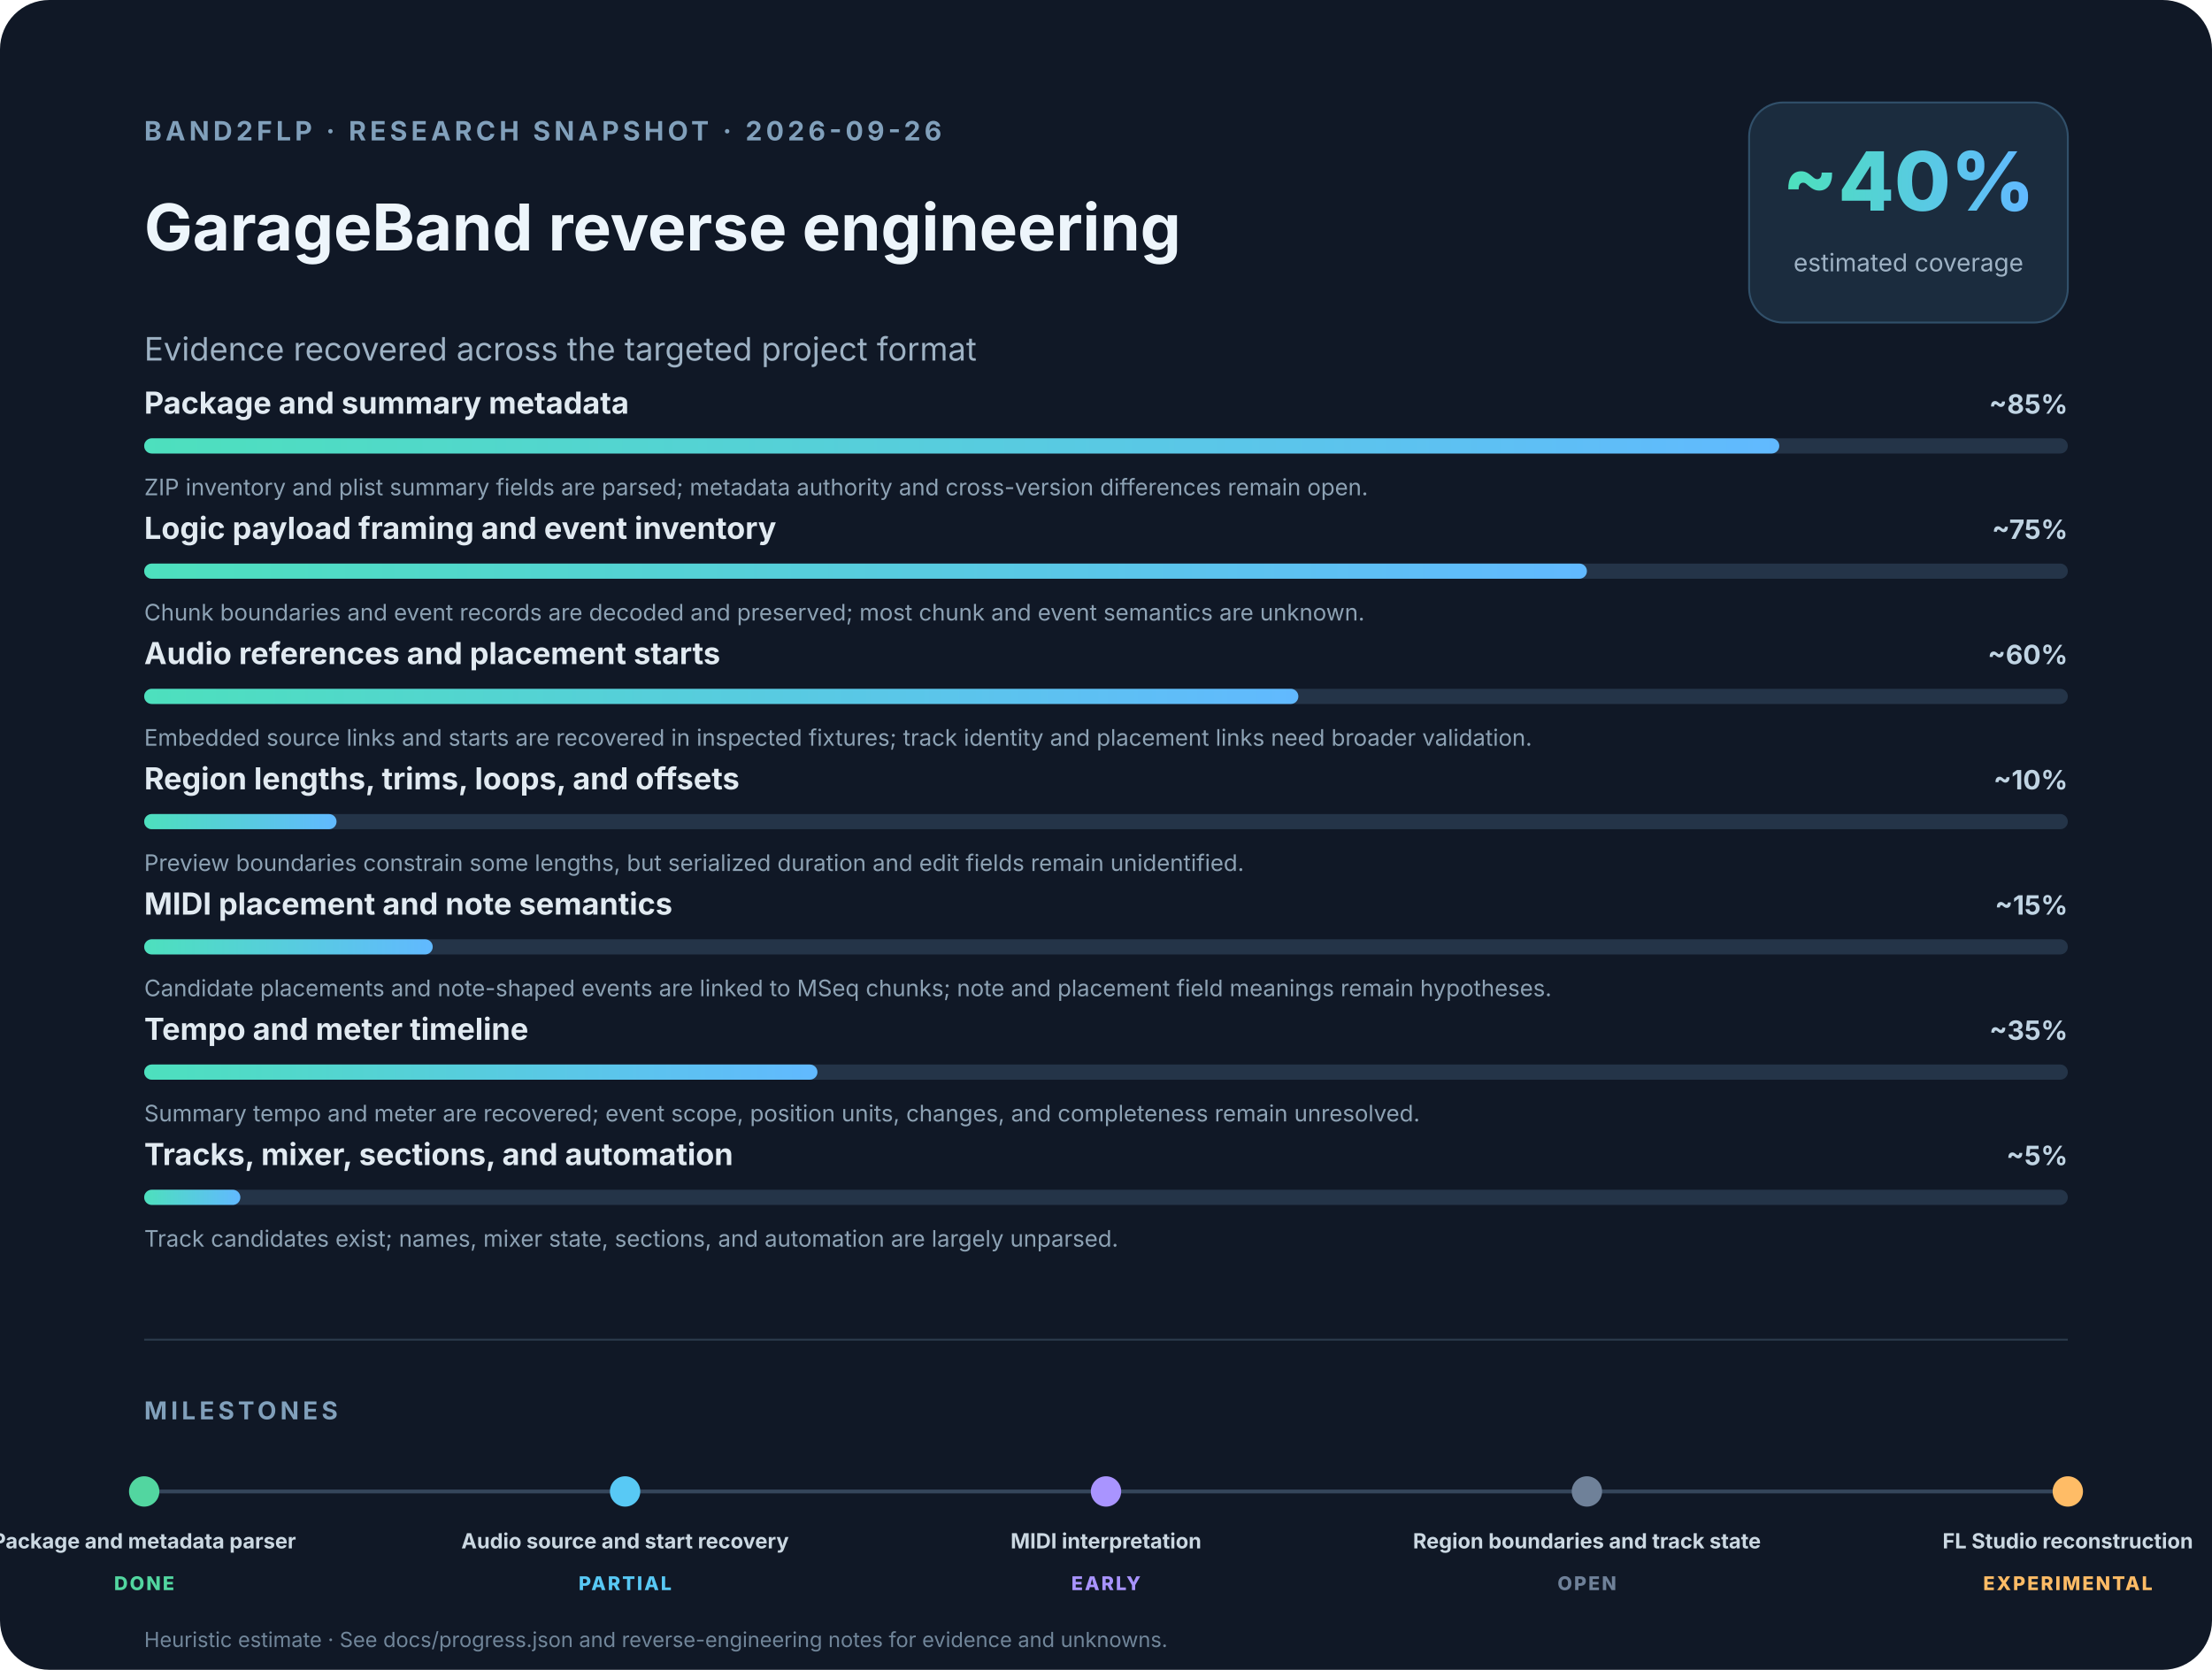
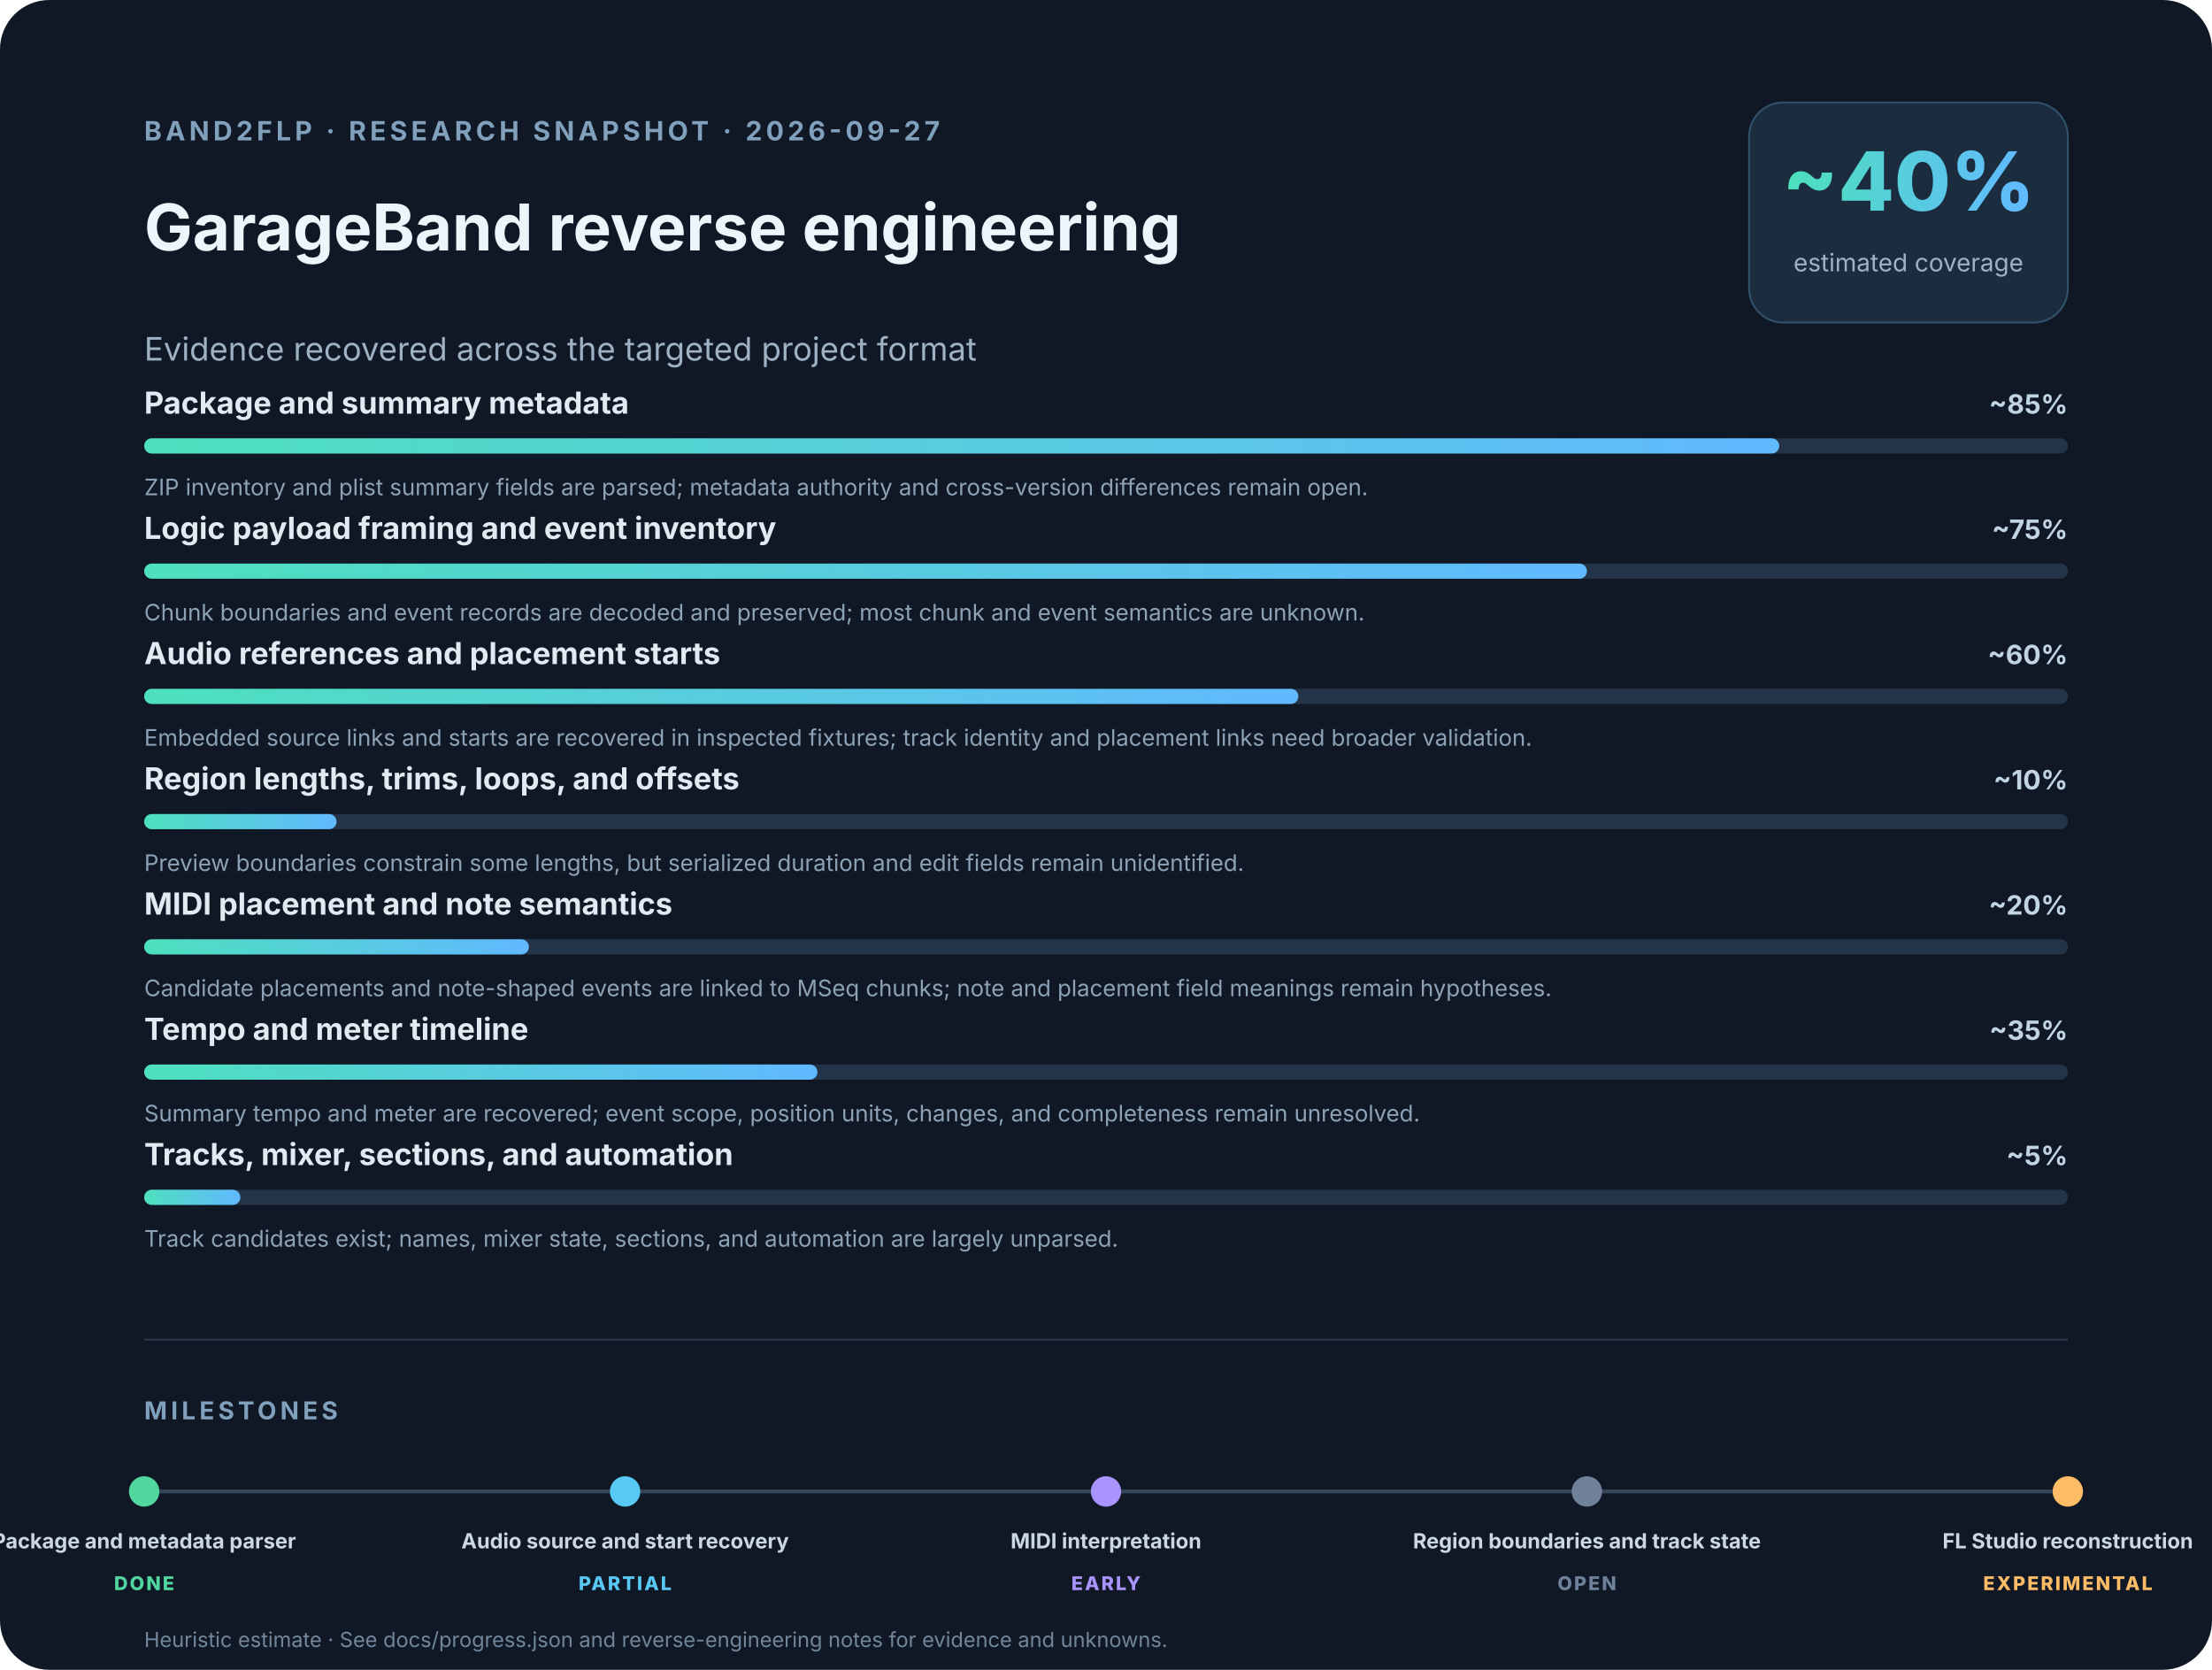
<svg xmlns="http://www.w3.org/2000/svg" viewBox="0 0 1166 880" role="img" aria-labelledby="title desc">
  <defs>
    <linearGradient id="accent" x1="0" x2="1">
      <stop offset="0" stop-color="#4de0bd" />
      <stop offset="1" stop-color="#61b9ff" />
    </linearGradient>
  </defs>
  <rect width="1166" height="880" rx="26" fill="#101826" />
-   <text x="76" y="74" class="eyebrow">BAND2FLP · RESEARCH SNAPSHOT · 2026-09-26</text>
+   <text x="76" y="74" class="eyebrow">BAND2FLP · RESEARCH SNAPSHOT · 2026-09-27</text>
  <text x="76" y="132" class="headline">GarageBand reverse engineering</text>
  <text x="76" y="190" class="subhead">Evidence recovered across the targeted project format</text>
  <rect x="922" y="54" width="168" height="116" rx="18" fill="#1b2c3e" stroke="#31506a" />
  <text x="1006" y="111" class="big-pct" text-anchor="middle">~40%</text>
  <text x="1006" y="143" class="small" text-anchor="middle">estimated coverage</text>
  <text x="76" y="218" class="row-title">Package and summary metadata</text>
  <text x="1090" y="218" class="row-pct" text-anchor="end">~85%</text>
  <rect x="76" y="231" width="1014" height="8" rx="4" class="bar-bg" />
  <rect x="76" y="231" width="861.9" height="8" rx="4" class="bar-fill" />
  <text x="76" y="261" class="row-note">ZIP inventory and plist summary fields are parsed; metadata authority and cross-version differences remain open.</text>
  <text x="76" y="284" class="row-title">Logic payload framing and event inventory</text>
  <text x="1090" y="284" class="row-pct" text-anchor="end">~75%</text>
  <rect x="76" y="297" width="1014" height="8" rx="4" class="bar-bg" />
  <rect x="76" y="297" width="760.5" height="8" rx="4" class="bar-fill" />
  <text x="76" y="327" class="row-note">Chunk boundaries and event records are decoded and preserved; most chunk and event semantics are unknown.</text>
  <text x="76" y="350" class="row-title">Audio references and placement starts</text>
  <text x="1090" y="350" class="row-pct" text-anchor="end">~60%</text>
  <rect x="76" y="363" width="1014" height="8" rx="4" class="bar-bg" />
  <rect x="76" y="363" width="608.4" height="8" rx="4" class="bar-fill" />
  <text x="76" y="393" class="row-note">Embedded source links and starts are recovered in inspected fixtures; track identity and placement links need broader validation.</text>
  <text x="76" y="416" class="row-title">Region lengths, trims, loops, and offsets</text>
  <text x="1090" y="416" class="row-pct" text-anchor="end">~10%</text>
  <rect x="76" y="429" width="1014" height="8" rx="4" class="bar-bg" />
  <rect x="76" y="429" width="101.4" height="8" rx="4" class="bar-fill" />
  <text x="76" y="459" class="row-note">Preview boundaries constrain some lengths, but serialized duration and edit fields remain unidentified.</text>
  <text x="76" y="482" class="row-title">MIDI placement and note semantics</text>
-   <text x="1090" y="482" class="row-pct" text-anchor="end">~15%</text>
+   <text x="1090" y="482" class="row-pct" text-anchor="end">~20%</text>
  <rect x="76" y="495" width="1014" height="8" rx="4" class="bar-bg" />
-   <rect x="76" y="495" width="152.1" height="8" rx="4" class="bar-fill" />
+   <rect x="76" y="495" width="202.8" height="8" rx="4" class="bar-fill" />
  <text x="76" y="525" class="row-note">Candidate placements and note-shaped events are linked to MSeq chunks; note and placement field meanings remain hypotheses.</text>
  <text x="76" y="548" class="row-title">Tempo and meter timeline</text>
  <text x="1090" y="548" class="row-pct" text-anchor="end">~35%</text>
  <rect x="76" y="561" width="1014" height="8" rx="4" class="bar-bg" />
  <rect x="76" y="561" width="354.9" height="8" rx="4" class="bar-fill" />
  <text x="76" y="591" class="row-note">Summary tempo and meter are recovered; event scope, position units, changes, and completeness remain unresolved.</text>
  <text x="76" y="614" class="row-title">Tracks, mixer, sections, and automation</text>
  <text x="1090" y="614" class="row-pct" text-anchor="end">~5%</text>
  <rect x="76" y="627" width="1014" height="8" rx="4" class="bar-bg" />
  <rect x="76" y="627" width="50.7" height="8" rx="4" class="bar-fill" />
  <text x="76" y="657" class="row-note">Track candidates exist; names, mixer state, sections, and automation are largely unparsed.</text>
  <line x1="76" y1="706" x2="1090" y2="706" stroke="#2b3a4b" />
  <text x="76" y="748" class="section">MILESTONES</text>
  <line x1="76" y1="786" x2="1090" y2="786" stroke="#35465b" stroke-width="2" />
  <circle cx="76.0" cy="786" r="8" fill="#52d6a0" />
  <text x="76.0" y="816" class="milestone-name" text-anchor="middle">Package and metadata parser</text>
  <text x="76.0" y="838" class="milestone-state" text-anchor="middle" fill="#52d6a0">DONE</text>
  <circle cx="329.5" cy="786" r="8" fill="#58c9f5" />
  <text x="329.5" y="816" class="milestone-name" text-anchor="middle">Audio source and start recovery</text>
  <text x="329.5" y="838" class="milestone-state" text-anchor="middle" fill="#58c9f5">PARTIAL</text>
  <circle cx="583.0" cy="786" r="8" fill="#a994ff" />
  <text x="583.0" y="816" class="milestone-name" text-anchor="middle">MIDI interpretation</text>
  <text x="583.0" y="838" class="milestone-state" text-anchor="middle" fill="#a994ff">EARLY</text>
  <circle cx="836.5" cy="786" r="8" fill="#6f8199" />
  <text x="836.5" y="816" class="milestone-name" text-anchor="middle">Region boundaries and track state</text>
  <text x="836.5" y="838" class="milestone-state" text-anchor="middle" fill="#6f8199">OPEN</text>
  <circle cx="1090.0" cy="786" r="8" fill="#ffbc66" />
  <text x="1090.0" y="816" class="milestone-name" text-anchor="middle">FL Studio reconstruction</text>
  <text x="1090.0" y="838" class="milestone-state" text-anchor="middle" fill="#ffbc66">EXPERIMENTAL</text>
  <text x="76" y="868" class="footer">Heuristic estimate · See docs/progress.json and reverse-engineering notes for evidence and unknowns.</text>
  <style>
text { font-family: Inter, Segoe UI, Arial, sans-serif; }
.eyebrow { fill:#81a0bb; font-size:14px; font-weight:700; letter-spacing:2px; }
.headline { fill:#edf5fb; font-size:34px; font-weight:700; }
.subhead { fill:#9eb2c4; font-size:17px; }
.big-pct { fill:url(#accent); font-size:43px; font-weight:800; }
.small { fill:#9eb2c4; font-size:13px; }
.row-title { fill:#e1eaf1; font-size:16px; font-weight:650; }
.row-pct { fill:#c0d4e3; font-size:14px; font-weight:700; }
.bar-bg { fill:#243448; } .bar-fill { fill:url(#accent); }
.row-note { fill:#8da2b4; font-size:12px; }
.section { fill:#81a0bb; font-size:13px; font-weight:700; letter-spacing:2px; }
.milestone-name { fill:#cbd8e2; font-size:11px; font-weight:650; }
.milestone-state { font-size:10px; font-weight:800; letter-spacing:1px; }
.footer { fill:#71869a; font-size:11px; }
</style>
</svg>
